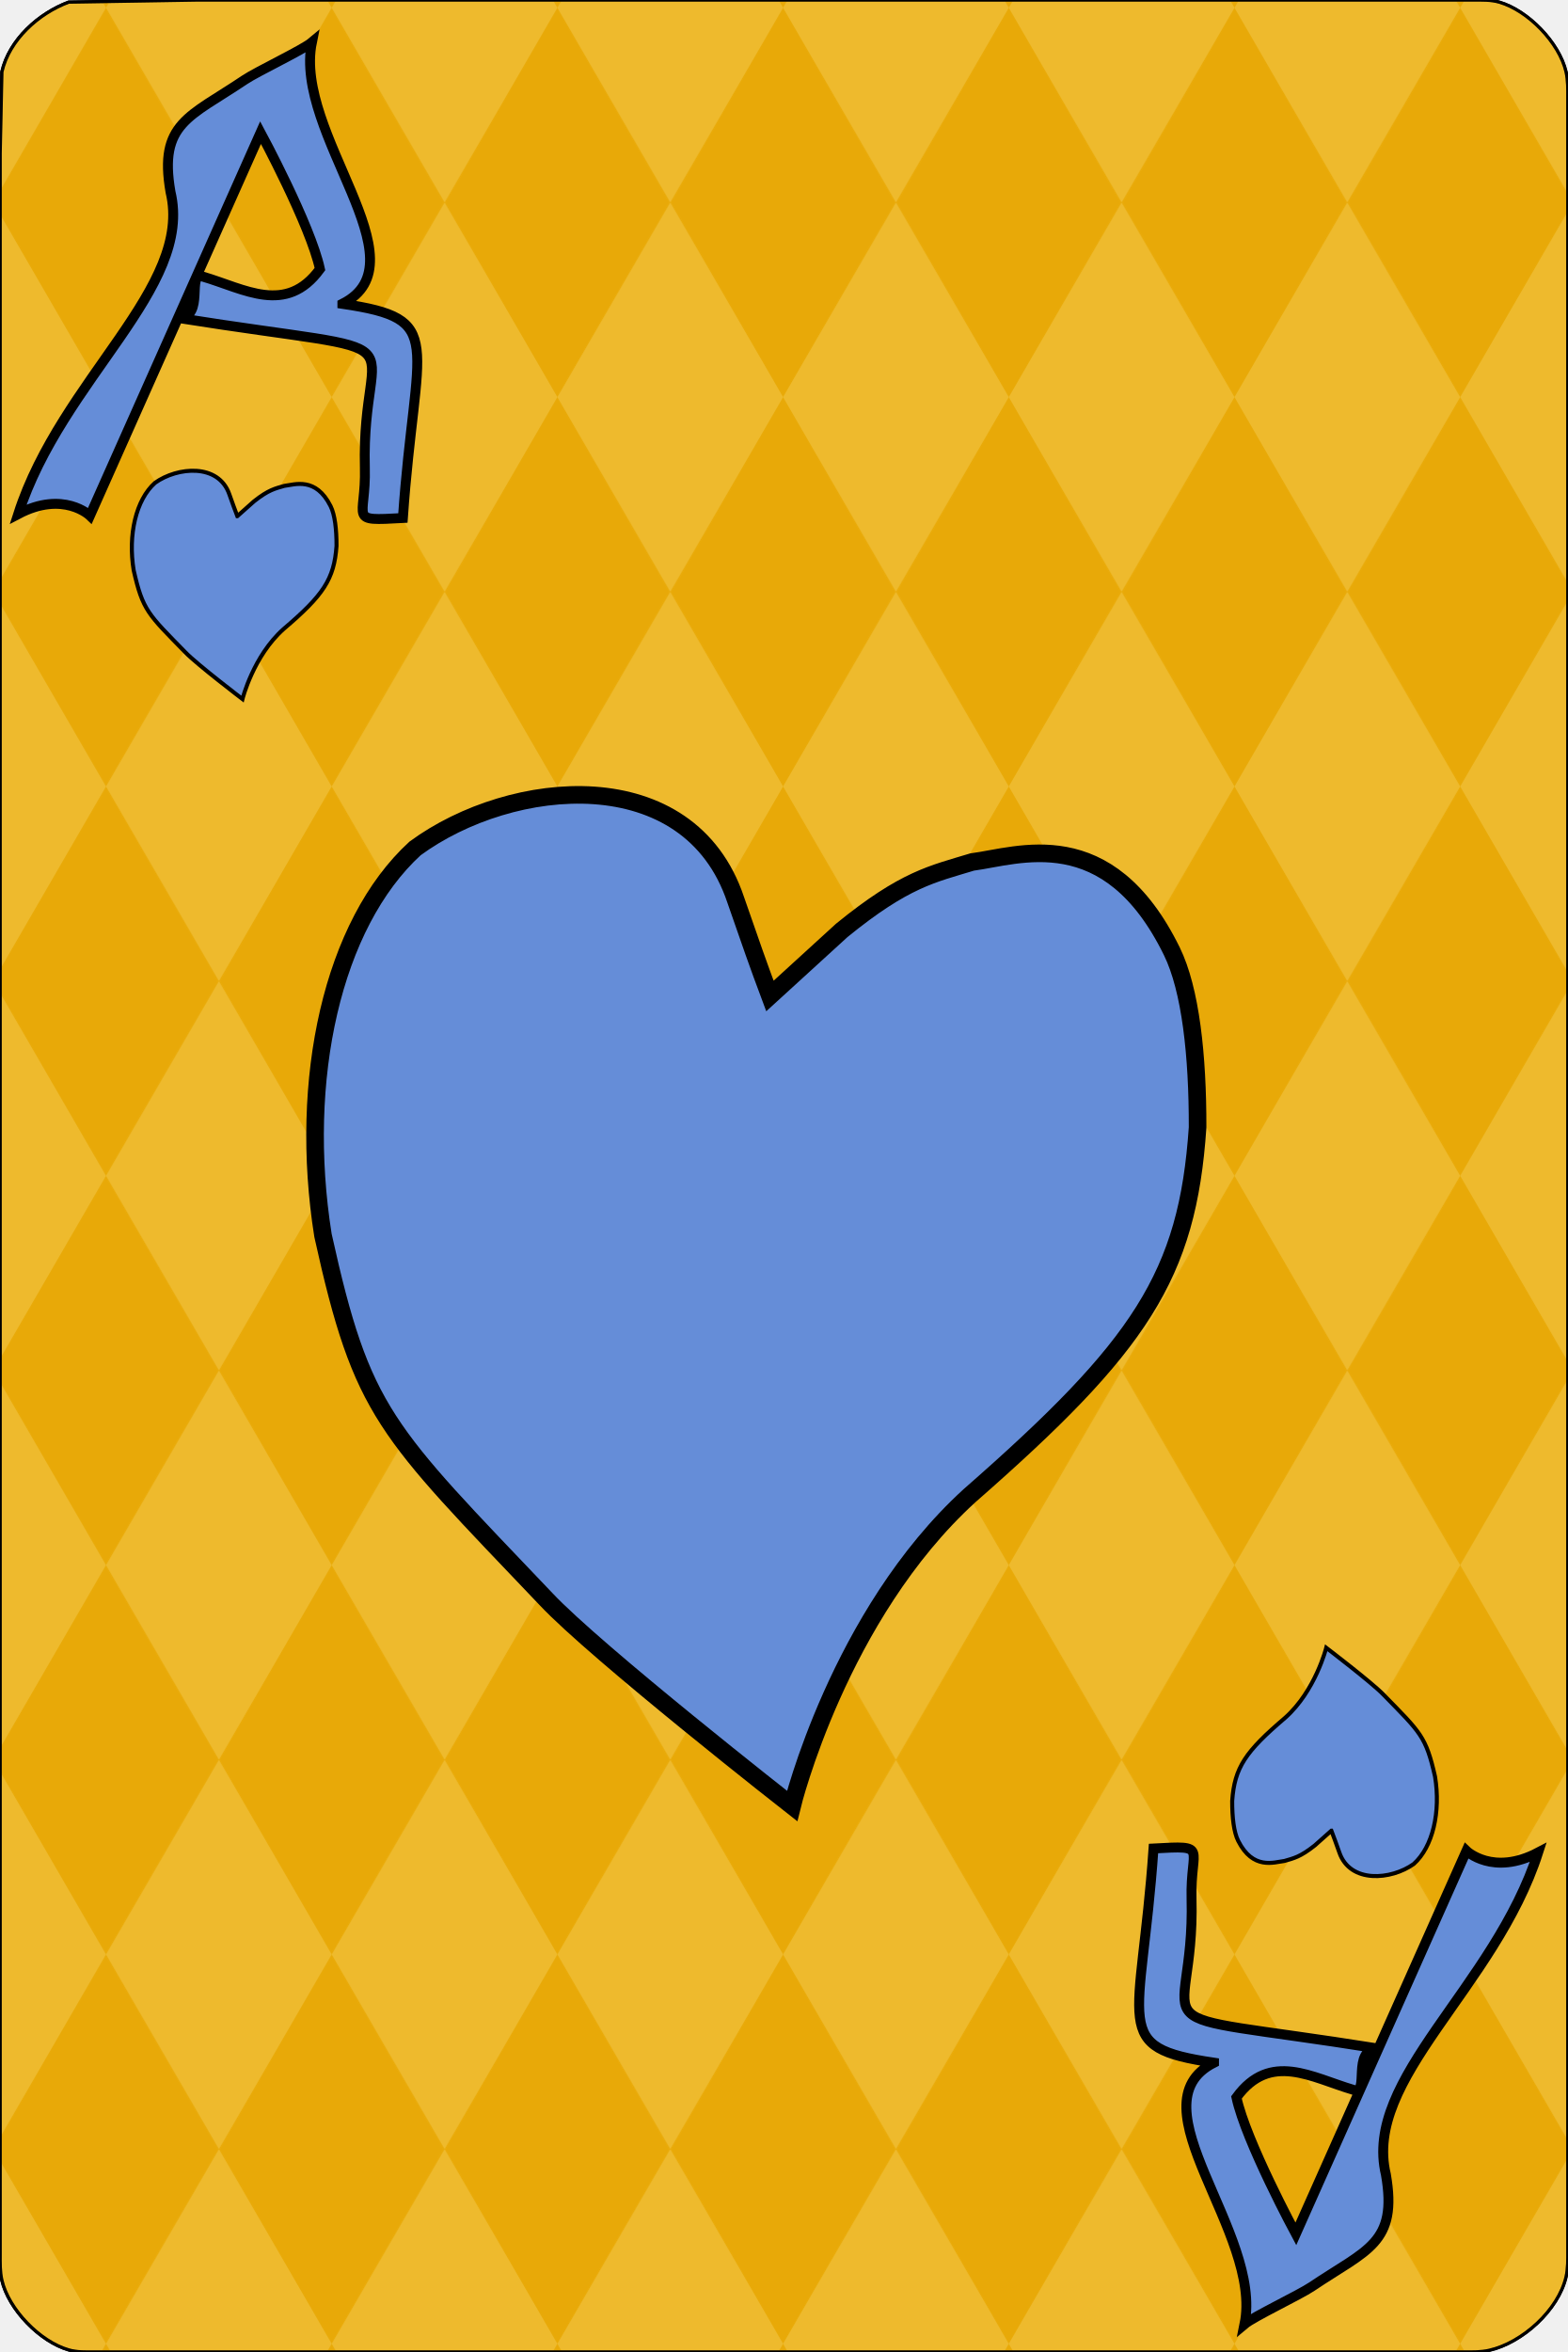
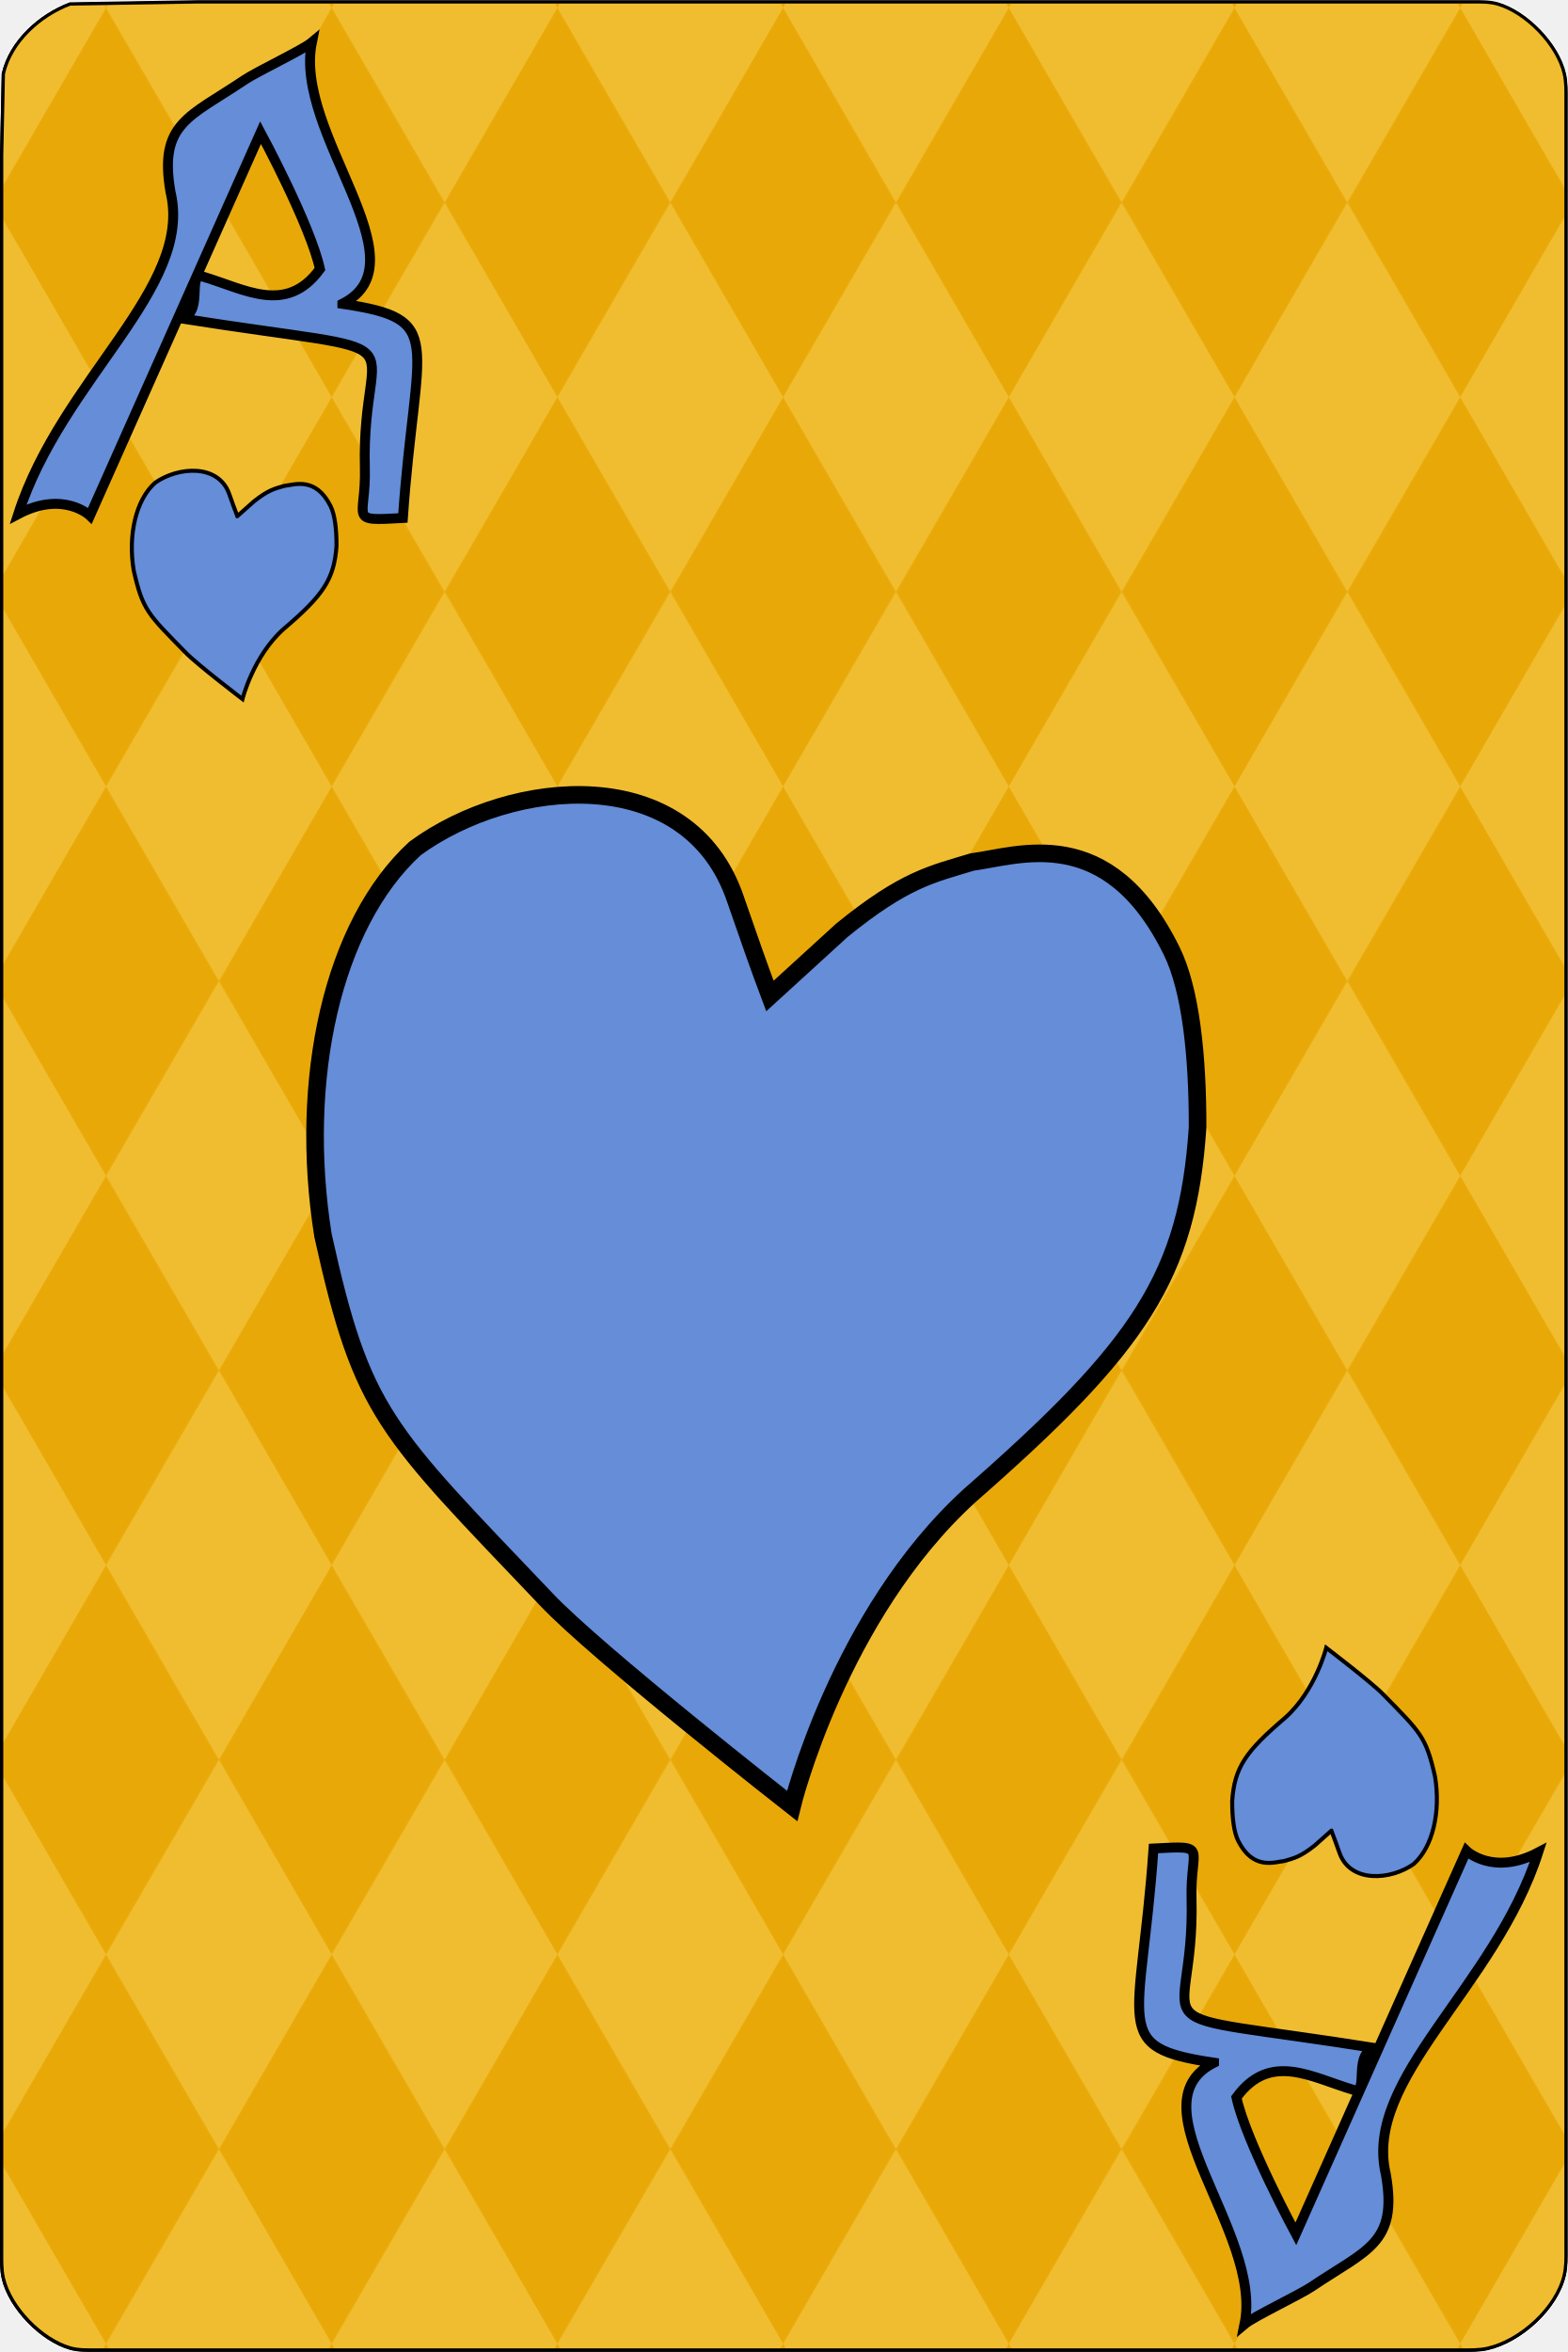
<svg xmlns="http://www.w3.org/2000/svg" xmlns:xlink="http://www.w3.org/1999/xlink" width="1.6in" height="2.4in" viewBox="0 0 480 720" version="1.1" id="svg1">
  <defs id="defs1">
    <pattern xlink:href="#tiles-1" id="pattern10" patternTransform="matrix(4.6,0,0,4.6,76.21846,373.7371)" x="-2" y="-3" preserveAspectRatio="none" />
    <pattern patternUnits="userSpaceOnUse" width="15.022" height="25.909" patternTransform="translate(76.21846,373.7371)" style="fill:#d0972d" id="tiles-1">
      <path id="path5144" style="opacity:1;stroke-width:4.856;stroke-linecap:square;paint-order:stroke markers fill;stop-color:#000000" d="M 7.511,0 15.022,12.954 7.511,25.909 0,12.954 Z" />
    </pattern>
    <linearGradient id="swatch8">
      <stop style="stop-color:#e6e6e6;stop-opacity:1;" offset="0" id="stop9" />
    </linearGradient>
  </defs>
-   <path id="Auswahl #4" fill="none" stroke="#000000" stroke-width="1" d="M 21,0.64 C 21,0.64 60,0 60,0 c 0,0 76,0 76,0 0,0 240,0 240,0 0,0 75,0 75,0 2.66,0 5.42,-0.11 8,0.64 8.79,2.52 18.41,12.4 20.47,21.36 0.61,2.62 0.53,5.33 0.53,8 0,0 0,530 0,530 0,0 0,129 0,129 0,2.67 0.08,5.38 -0.53,8 -2.35,10.19 -13.4,20.16 -23.47,22.47 -2.62,0.61 -5.33,0.53 -8,0.53 0,0 -344,0 -344,0 0,0 -75,0 -75,0 -2.66,0 -5.42,0.11 -8,-0.64 C 12.21,716.84 2.59,706.96 0.53,698 -0.08,695.38 0,692.67 0,690 0,690 0,167 0,167 0,167 0,47 0,47 0,47 0.53,22 0.53,22 2.81,12.1 11.8,4.08 21,0.64 Z" style="fill:url(#pattern10);fill-opacity:1;stroke-width:0.9;stroke-linecap:butt;stroke-dasharray:none" />
-   <path id="Auswahl #4-6" fill="none" stroke="#000000" stroke-width="1" d="m 21.04,0.645 c 0,0 39,-0.64 39,-0.64 0,0 76,0 76,0 0,0 240,0 240,0 0,0 75,0 75,0 2.66,0 5.42,-0.11 8,0.64 8.79,2.52 18.41,12.4 20.47,21.36 0.61,2.62 0.53,5.33 0.53,8 0,0 0,530 0,530 0,0 0,129 0,129 0,2.67 0.08,5.38 -0.53,8 -2.35,10.19 -13.4,20.16 -23.47,22.47 -2.62,0.61 -5.33,0.53 -8,0.53 0,0 -344,0 -344,0 0,0 -75,0 -75,0 -2.66,0 -5.42,0.11 -8,-0.64 -8.79,-2.52 -18.41,-12.4 -20.47,-21.36 -0.61,-2.62 -0.53,-5.33 -0.53,-8 0,0 0,-523 0,-523 0,0 0,-120 0,-120 0,0 0.53,-25 0.53,-25 2.28,-9.9 11.27,-17.92 20.47,-21.36 z" style="fill:#edae00;fill-opacity:0.812" />
+   <g id="g2" transform="translate(0.0071402,0.00565841)">
+     <path id="path1" fill="none" stroke="#000000" stroke-width="1" d="M 21,0.64 C 21,0.64 60,0 60,0 c 0,0 76,0 76,0 0,0 240,0 240,0 0,0 75,0 75,0 2.66,0 5.42,-0.11 8,0.64 8.79,2.52 18.41,12.4 20.47,21.36 0.61,2.62 0.53,5.33 0.53,8 0,0 0,530 0,530 0,0 0,129 0,129 0,2.67 0.08,5.38 -0.53,8 -2.35,10.19 -13.4,20.16 -23.47,22.47 -2.62,0.61 -5.33,0.53 -8,0.53 0,0 -344,0 -344,0 0,0 -75,0 -75,0 -2.66,0 -5.42,0.11 -8,-0.64 C 12.21,716.84 2.59,706.96 0.53,698 -0.08,695.38 0,692.67 0,690 0,690 0,167 0,167 0,167 0,47 0,47 0,47 0.53,22 0.53,22 2.81,12.1 11.8,4.08 21,0.64 Z" style="display:inline;fill:#ffffff;fill-opacity:1;stroke:none;stroke-width:0.9;stroke-linecap:butt;stroke-dasharray:none" />
+     <path id="Auswahl #4" fill="none" stroke="#000000" stroke-width="1" d="m 21.41,1.329 c 0,0 38.918,-0.639 38.918,-0.639 0,0 75.841,0 75.841,0 0,0 239.497,0 239.497,0 0,0 74.843,0 74.843,0 2.654,0 5.409,-0.11 7.983,0.639 8.772,2.516 18.371,12.38 20.427,21.325 0.609,2.616 0.529,5.321 0.529,7.987 0,0 0,529.134 0,529.134 0,0 0,128.789 0,128.789 0,2.666 0.08,5.371 -0.529,7.987 -2.345,10.173 -13.372,20.127 -23.421,22.433 -2.615,0.609 -5.319,0.529 -7.983,0.529 0,0 -343.279,0 -343.279,0 0,0 -74.843,0 -74.843,0 -2.654,0 -5.409,0.11 -7.983,-0.639 -8.772,-2.516 -18.371,-12.38 -20.427,-21.325 -0.609,-2.616 -0.529,-5.321 -0.529,-7.987 0,0 0,-522.145 0,-522.145 0,0 0,-119.804 0,-119.804 0,0 0.529,-24.959 0.529,-24.959 C 3.258,12.77 12.229,4.763 21.41,1.329 Z" style="display:inline;fill:url(#pattern10);fill-opacity:1;stroke-width:0.898;stroke-linecap:butt;stroke-dasharray:none" />
+     <path id="Auswahl #4-6" fill="none" stroke="#000000" stroke-width="0.998" d="m 21.452,1.195 c 0,0 38.918,-0.639 38.918,-0.639 0,0 75.841,0 75.841,0 0,0 239.496,0 239.496,0 0,0 74.843,0 74.843,0 2.654,0 5.409,-0.11 7.983,0.639 8.772,2.516 18.371,12.38 20.427,21.325 0.609,2.616 0.529,5.321 0.529,7.987 0,0 0,529.127 0,529.127 0,0 0,128.788 0,128.788 0,2.666 0.08,5.371 -0.529,7.987 -2.345,10.173 -13.372,20.127 -23.421,22.433 -2.615,0.609 -5.319,0.529 -7.983,0.529 0,0 -343.278,0 -343.278,0 0,0 -74.843,0 -74.843,0 -2.654,0 -5.409,0.11 -7.983,-0.639 -8.772,-2.516 -18.371,-12.38 -20.427,-21.325 -0.609,-2.616 -0.529,-5.321 -0.529,-7.987 0,0 0,-522.139 0,-522.139 0,0 0,-119.802 0,-119.802 0,0 0.529,-24.959 0.529,-24.959 C 3.3,12.636 12.271,4.629 21.452,1.195 Z" style="display:inline;fill:#edae00;fill-opacity:0.812" />
+   </g>
  <path id="Auswahl-47-8" fill="none" stroke="#000000" stroke-width="1" d="m 235.737,304.898 21.988,-20.078 c 19.365,-15.774 27.779,-17.233 39.93,-20.94 14.023,-1.814 41.6,-12.519 61.139,27.324 5.76,11.755 7.932,31.905 7.886,53.958 -3.084,45.412 -17.55,66.942 -69.821,112.693 -40.081,36.547 -54.326,94.996 -54.326,94.996 0,0 -60.019,-46.979 -75.366,-63.349 -49.509,-51.974 -56.22,-56.781 -68.272,-111.311 -7.601,-47.717 2.853,-95.255 28.195,-118.47 29.618,-21.735 83.943,-26.774 98.16,15.716 4.273,12.348 7.162,20.606 10.487,29.461 z" style="fill:#658dd8;fill-opacity:1;stroke-width:5.386;stroke-dasharray:none" />
  <path id="Auswahl-47-8-9-9" fill="none" stroke="#000000" stroke-width="1" d="m 72.666,158.006 5.1,-4.534 c 4.492,-3.562 6.443,-3.892 9.262,-4.729 3.253,-0.41 9.649,-2.827 14.181,6.17 1.336,2.655 1.84,7.205 1.829,12.185 -0.715,10.255 -4.071,15.117 -16.195,25.448 -9.297,8.253 -12.601,21.452 -12.601,21.452 0,0 -13.922,-10.609 -17.481,-14.305 -11.484,-11.737 -13.04,-12.822 -15.836,-25.136 -1.763,-10.775 0.662,-21.51 6.54,-26.753 6.87,-4.908 19.471,-6.046 22.768,3.549 0.991,2.788 1.661,4.653 2.432,6.653 z" style="fill:#658dd8;fill-opacity:1;stroke-width:1.233;stroke-dasharray:none" />
  <path id="Auswahl-47-8-9-9-5" fill="none" stroke="#000000" stroke-width="1" d="m 407.647,560.413 -5.1,4.534 c -4.492,3.562 -6.443,3.892 -9.262,4.729 -3.253,0.41 -9.649,2.827 -14.181,-6.17 -1.336,-2.655 -1.84,-7.205 -1.829,-12.185 0.715,-10.255 4.071,-15.117 16.195,-25.448 9.297,-8.253 12.601,-21.452 12.601,-21.452 0,0 13.922,10.609 17.481,14.305 11.484,11.737 13.04,12.822 15.836,25.136 1.763,10.775 -0.662,21.51 -6.54,26.753 -6.87,4.908 -19.471,6.046 -22.768,-3.549 -0.991,-2.788 -1.661,-4.653 -2.432,-6.653 z" style="fill:#658dd8;fill-opacity:1;stroke-width:1.233;stroke-dasharray:none" />
  <path id="Auswahl-47-8-1" fill="none" stroke="#000000" stroke-width="1" d="m 104.833,93.005 c 32.051,4.738 22.341,10.575 18.524,65.572 -17.202,0.945 -11.228,0.629 -11.643,-15.347 C 110.56,98.806 133.255,109.844 54.63,97.342 62.978,97.056 56.935,83.158 62.136,84.685 74.9,88.434 87.616,96.548 97.963,82.372 95.078,68.965 79.778,40.602 79.778,40.602 L 27.542,157.861 c 0,0 -8.091,-7.809 -21.962,-0.504 C 18.971,115.846 59.291,88.192 52.203,58.753 48.543,37.661 57.971,35.855 74.911,24.44 c 3.75,-2.527 17.882,-9.215 20.583,-11.486 -5.728,27.994 34.766,67.244 9.339,80.05 z" style="fill:#658dd8;fill-opacity:1;stroke-width:3.035;stroke-dasharray:none" />
  <path id="Auswahl-47-8-1-8" fill="none" stroke="#000000" stroke-width="1" d="m 371.711,631.436 c -32.051,-4.738 -22.341,-10.575 -18.524,-65.572 17.202,-0.945 11.228,-0.629 11.643,15.347 1.154,44.424 -21.541,33.386 57.084,45.888 -8.348,0.287 -2.305,14.185 -7.506,12.657 -12.763,-3.749 -25.48,-11.862 -35.827,2.313 2.885,13.407 18.185,41.77 18.185,41.77 L 449.002,566.58 c 0,0 8.091,7.809 21.962,0.504 -13.392,41.511 -53.711,69.165 -46.623,98.604 3.66,21.092 -5.768,22.898 -22.708,34.313 -3.75,2.527 -17.882,9.215 -20.583,11.486 5.728,-27.994 -34.766,-67.244 -9.339,-80.05 z" style="fill:#658dd8;fill-opacity:1;stroke-width:3.035;stroke-dasharray:none" />
</svg>
